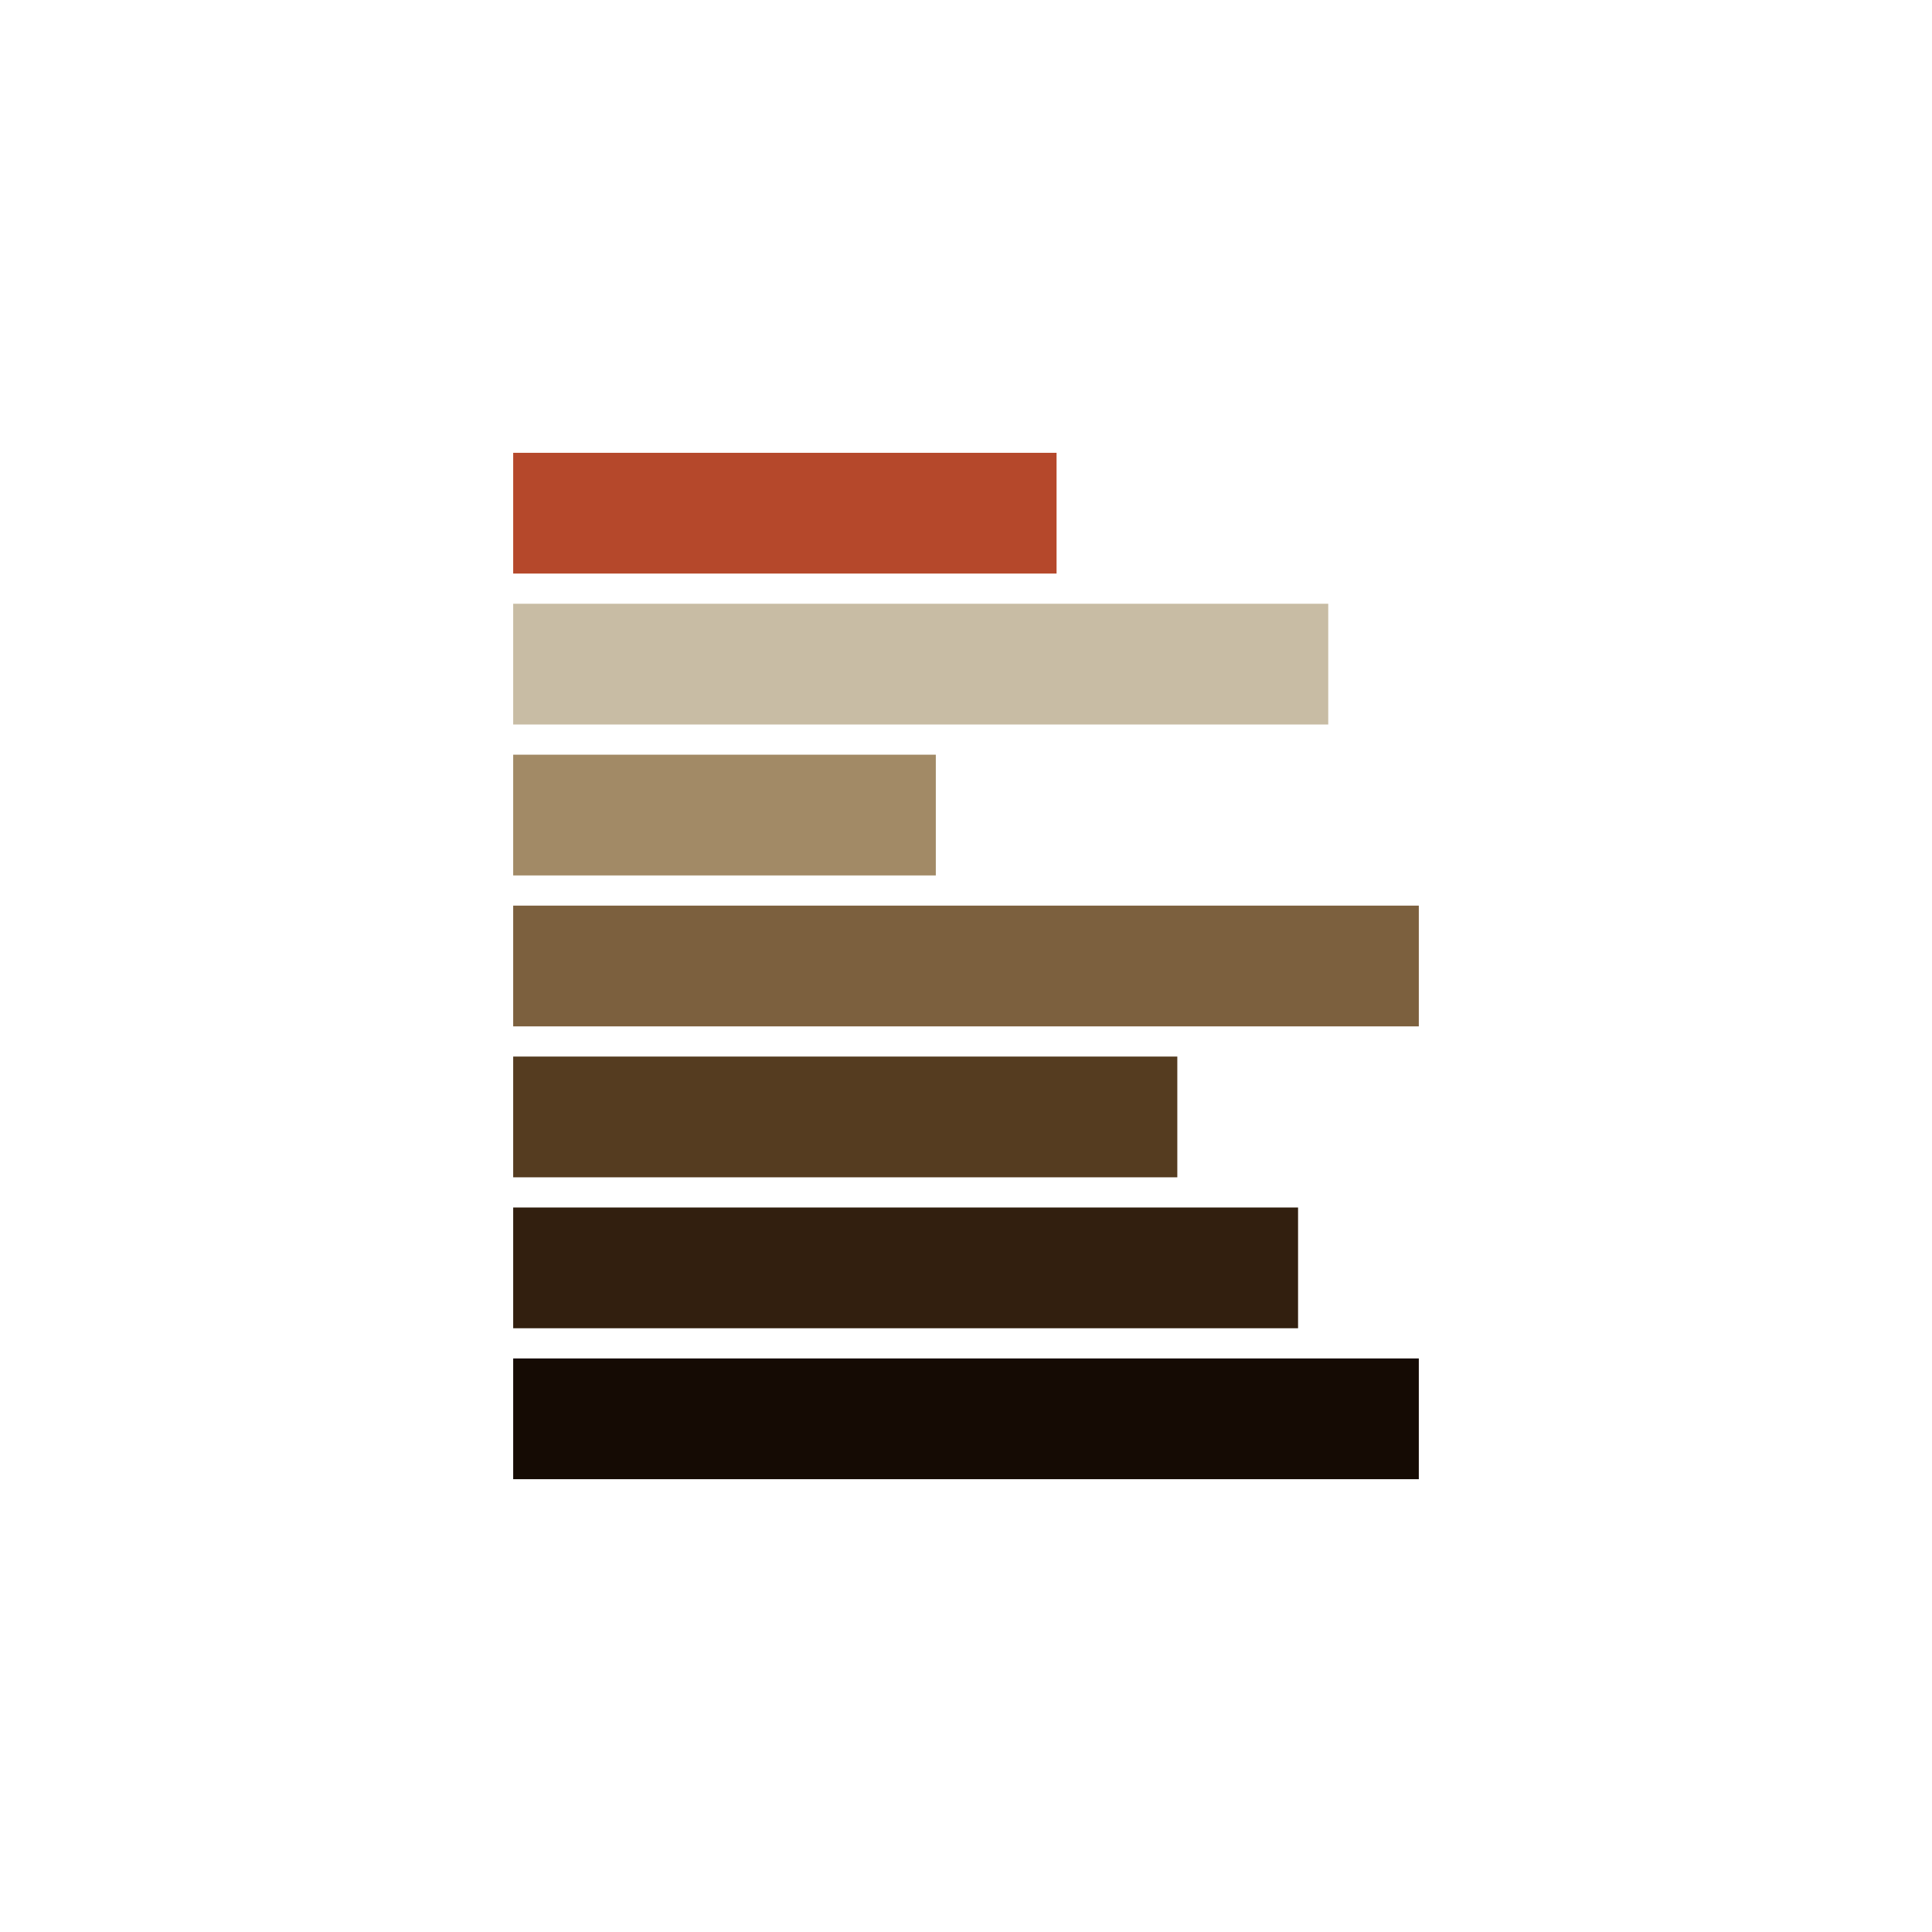
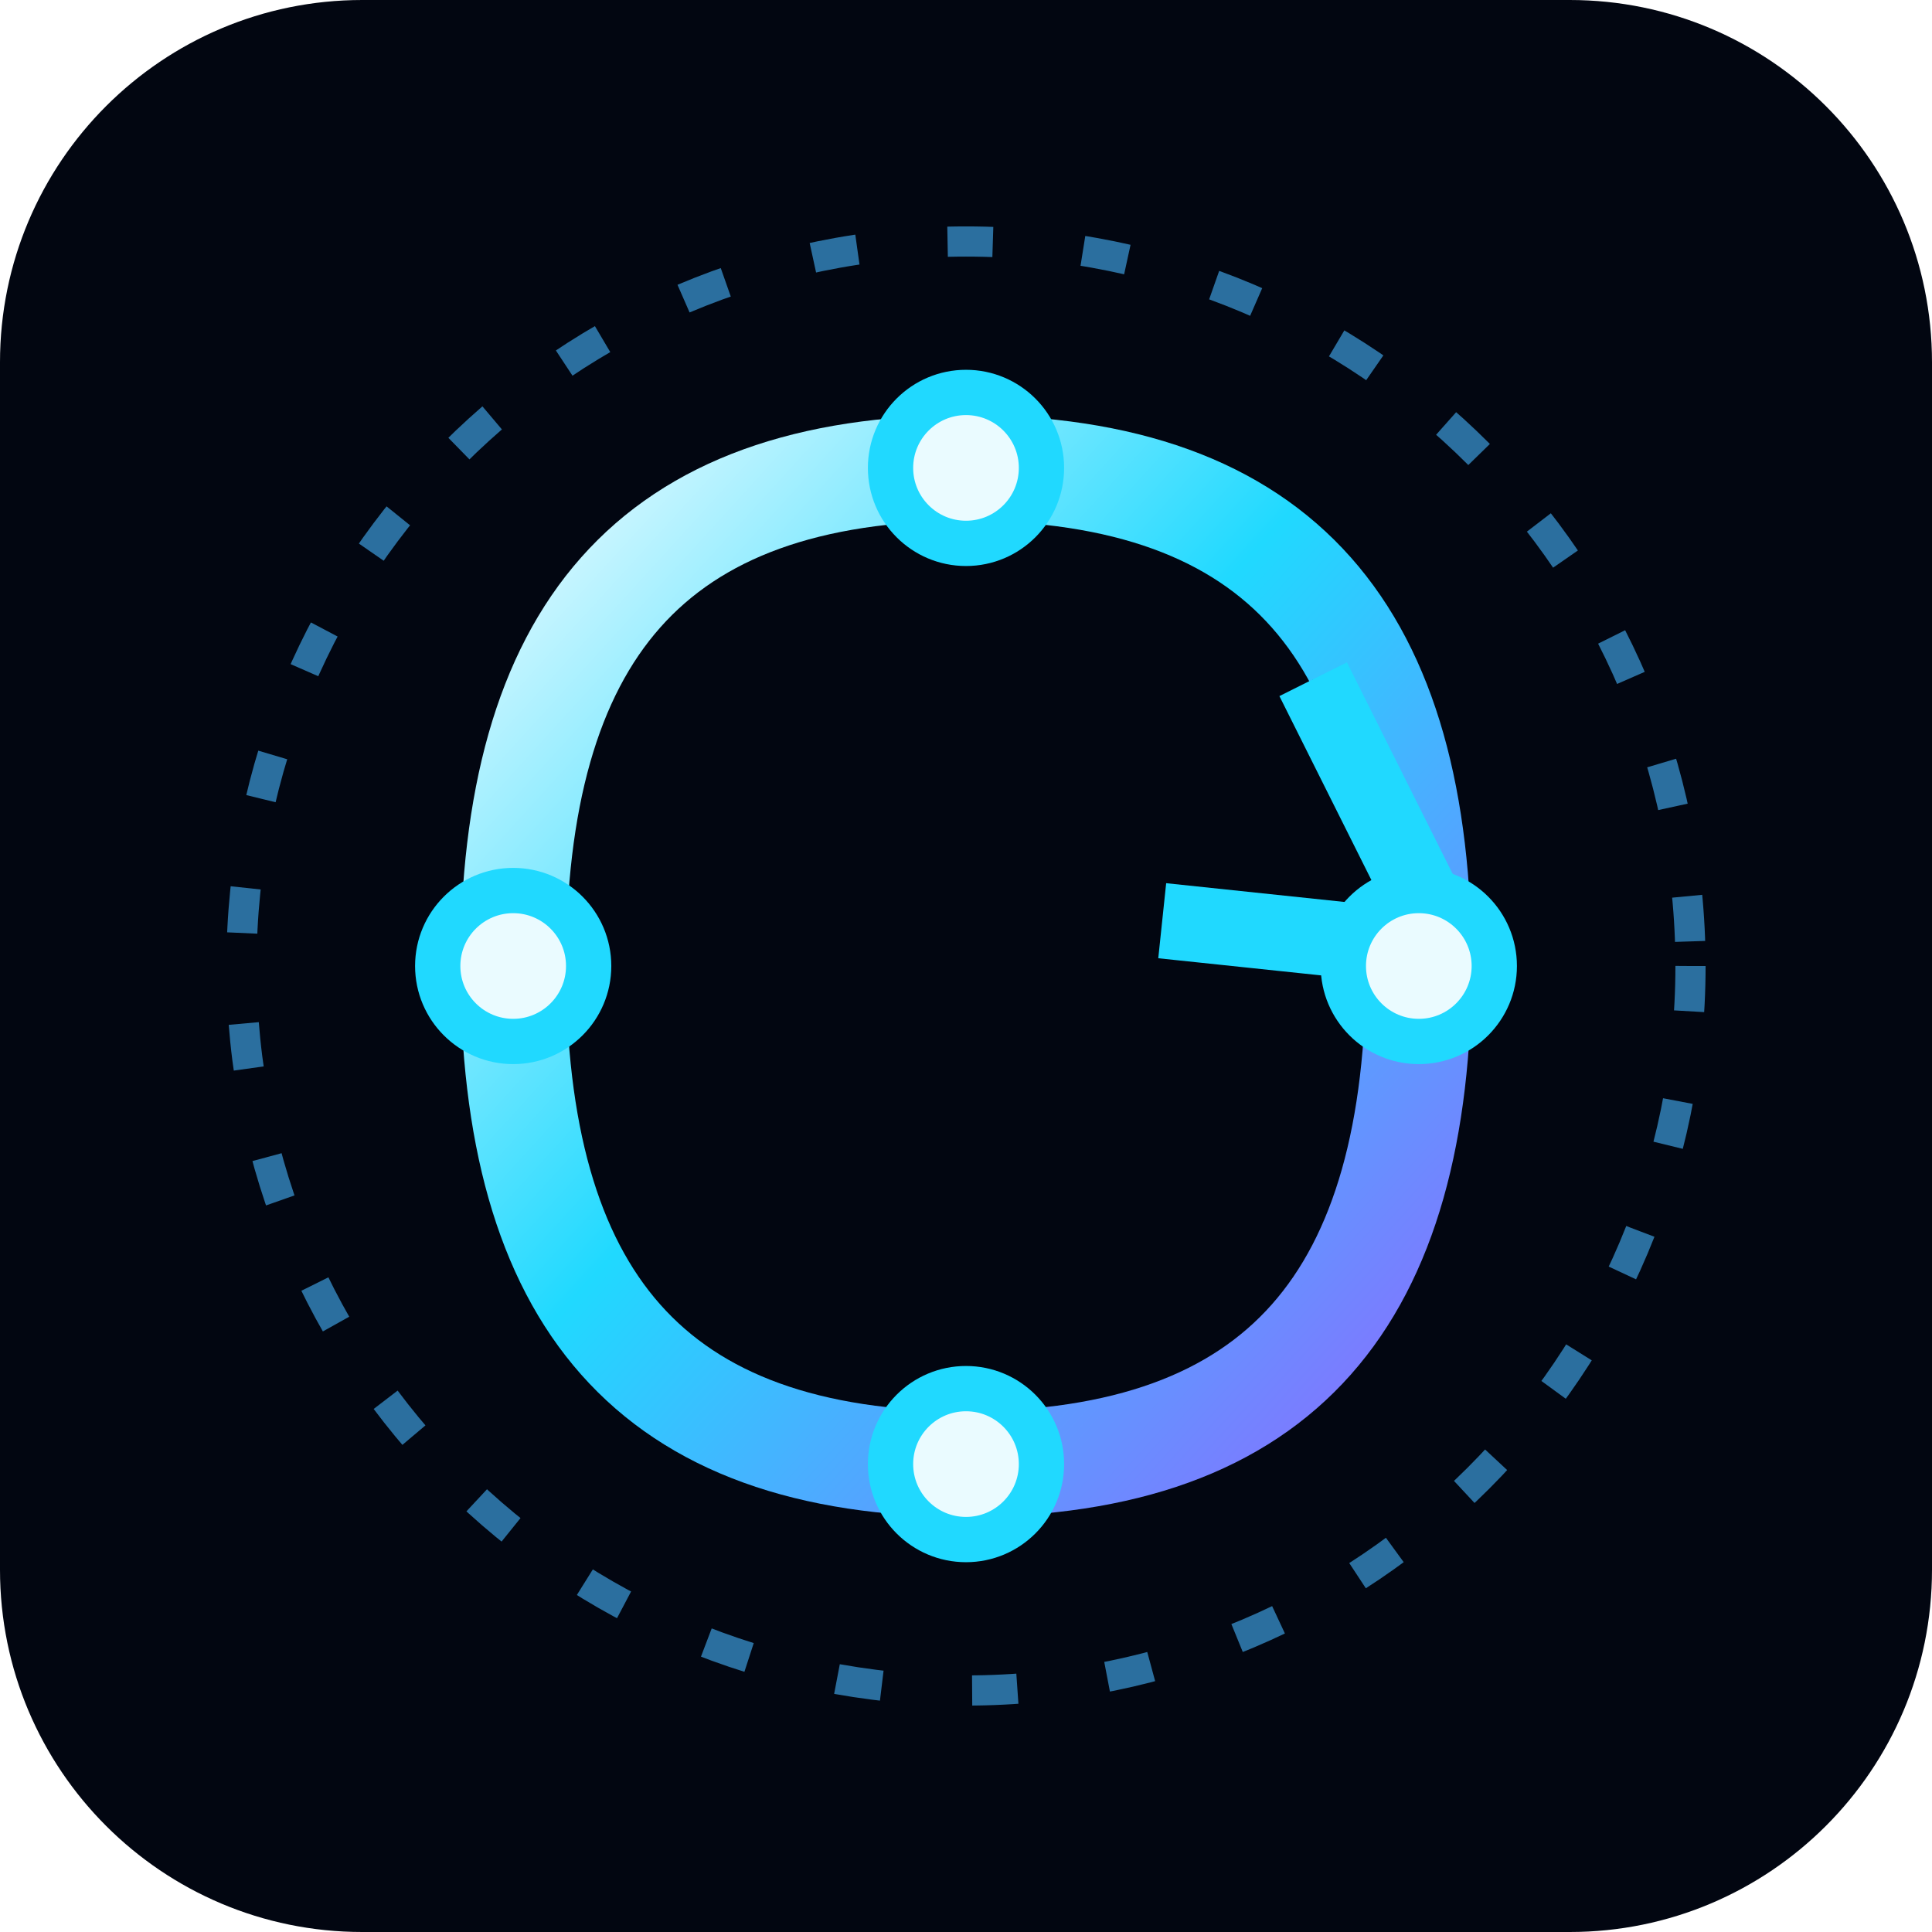
- <svg xmlns="http://www.w3.org/2000/svg" width="64" height="64" viewBox="0 0 64 64" role="img" aria-label="Recursive Harness — a seven-band stratigraphic core sample">
-   <g transform="translate(17,15)">
-     <rect x="0" y="0" width="18" height="4" fill="#B5482B" />
-     <rect x="0" y="5" width="27" height="4" fill="#C8BCA4" />
-     <rect x="0" y="10" width="14" height="4" fill="#A28A66" />
-     <rect x="0" y="15" width="30" height="4" fill="#7C603E" />
-     <rect x="0" y="20" width="22" height="4" fill="#553C20" />
-     <rect x="0" y="25" width="26" height="4" fill="#321F0F" />
-     <rect x="0" y="30" width="30" height="4" fill="#150B04" />
+ <svg xmlns="http://www.w3.org/2000/svg" viewBox="0 0 128 128" role="img" aria-labelledby="title desc">
+   <defs>
+     <linearGradient id="signal" x1="0" y1="0" x2="1" y2="1">
+       <stop stop-color="#EAFBFF" />
+       <stop offset=".45" stop-color="#20D9FF" />
+       <stop offset="1" stop-color="#8A6CFF" />
+     </linearGradient>
+   </defs>
+   <rect width="128" height="128" rx="24" fill="#020611" />
+   <circle cx="64" cy="64" r="48" fill="none" stroke="#2B6F9F" stroke-width="2" stroke-dasharray="3 6" />
+   <path d="M34 64C34 42 43 31 64 31s30 11 30 33-9 33-30 33S34 86 34 64Z" fill="none" stroke="url(#signal)" stroke-width="7" stroke-linecap="round" />
+   <path d="m87 45 9 18-19-2" fill="#020611" stroke="#20D9FF" stroke-width="5" stroke-linejoin="round" />
+   <g fill="#EAFBFF" stroke="#20D9FF" stroke-width="3">
+     <circle cx="64" cy="31" r="5" />
+     <circle cx="94" cy="64" r="5" />
+     <circle cx="64" cy="97" r="5" />
+     <circle cx="34" cy="64" r="5" />
  </g>
</svg>
